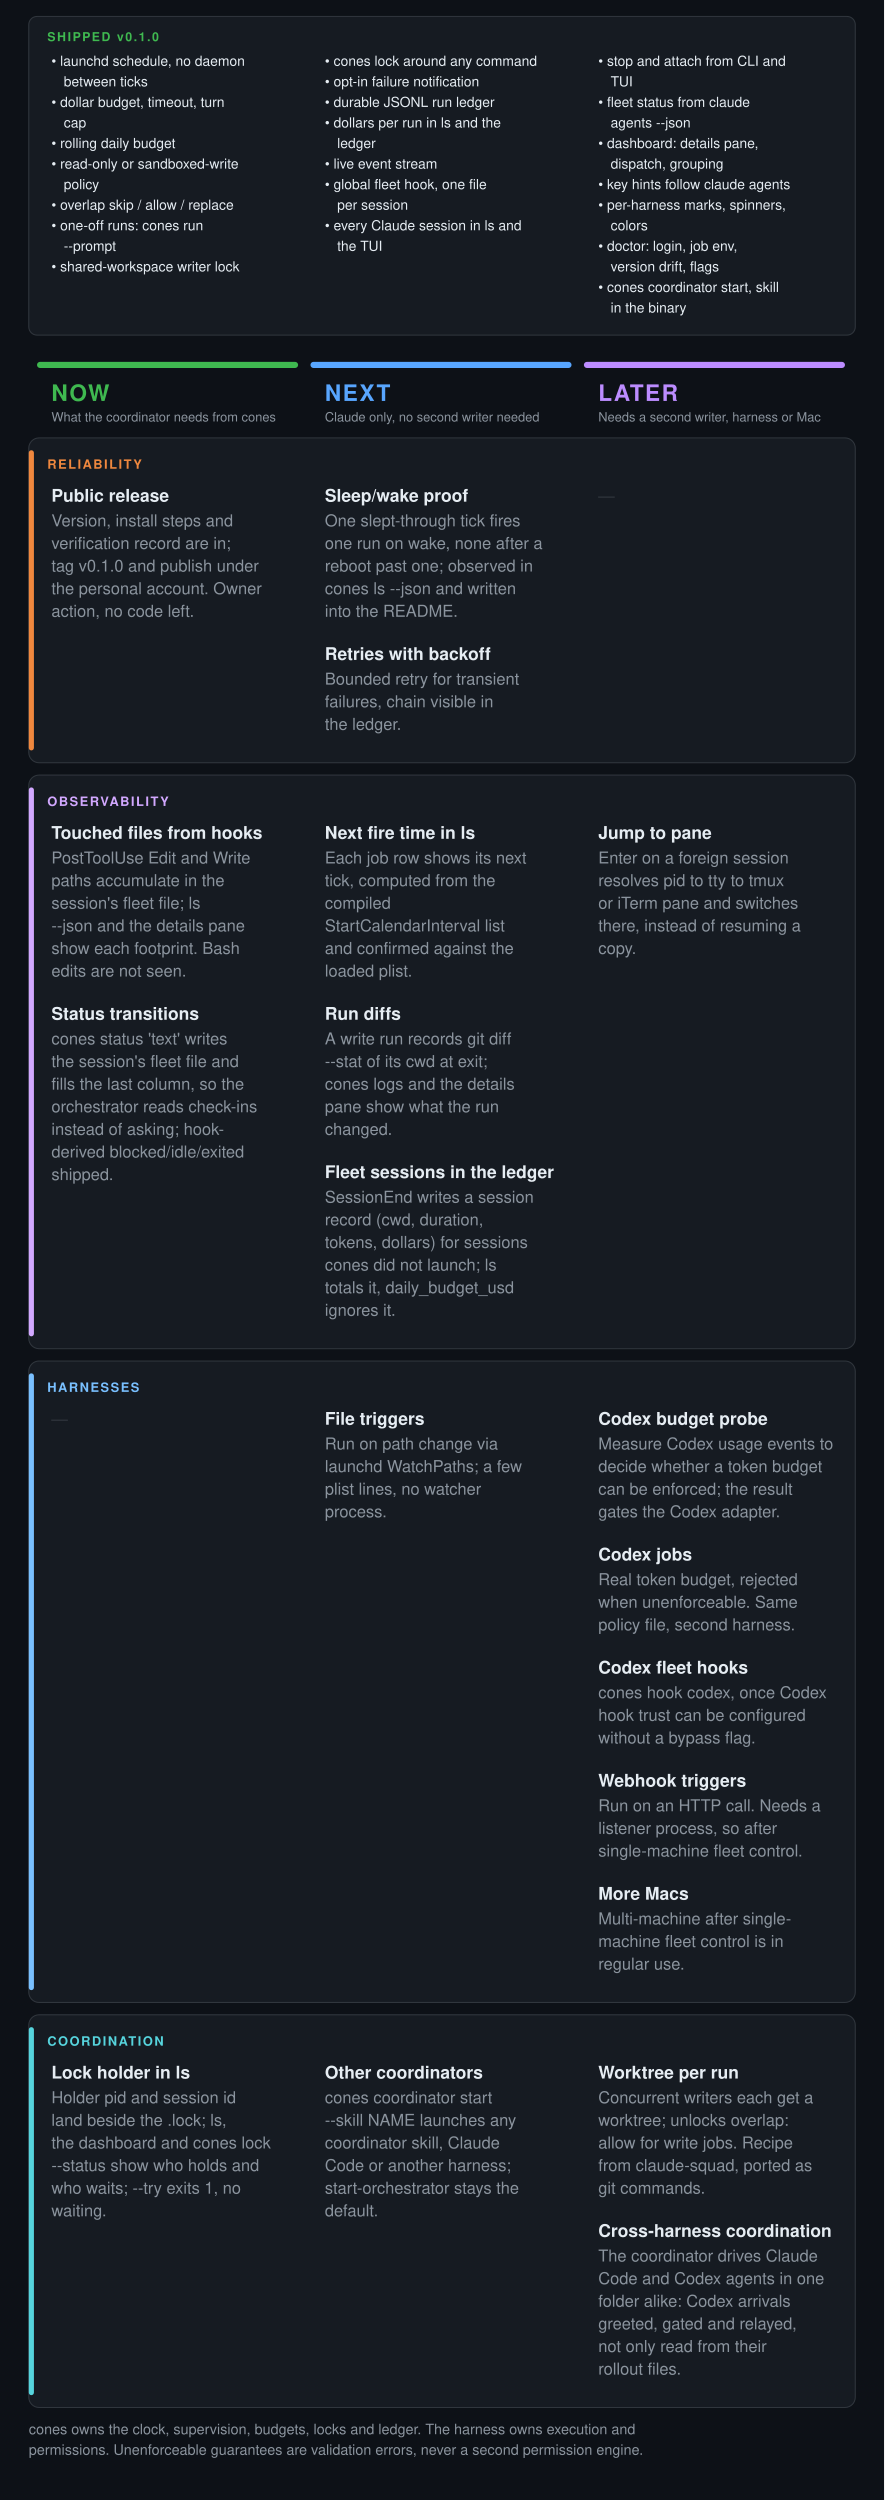
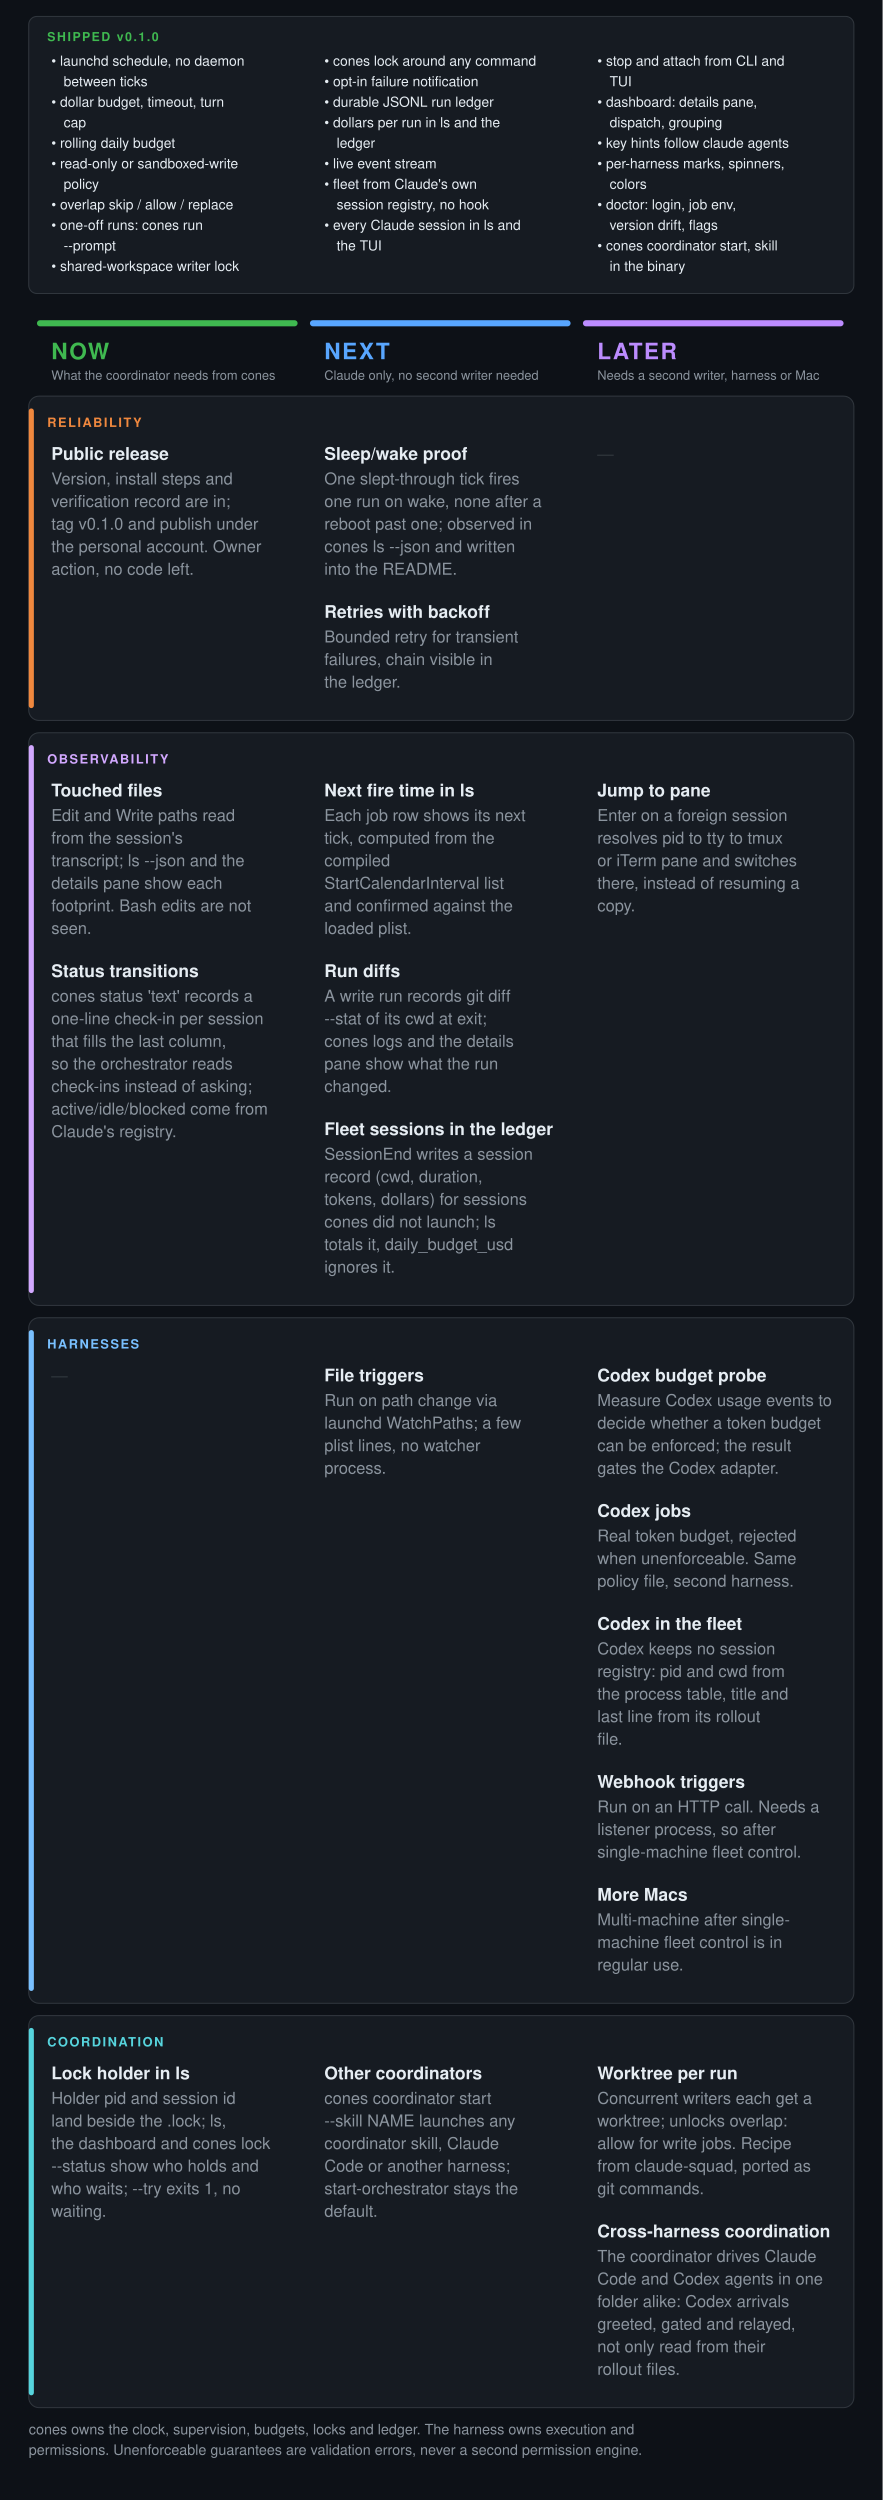
- <svg xmlns="http://www.w3.org/2000/svg" width="860" height="2432" viewBox="0 0 860 2432" font-family="-apple-system,BlinkMacSystemFont,Segoe UI,Helvetica,Arial,sans-serif">
-   <rect width="860" height="2432" fill="#0d1117" />
-   <rect x="28" y="16" width="804" height="310" rx="8" fill="#161b22" stroke="#30363d" />
+ <svg xmlns="http://www.w3.org/2000/svg" width="860" height="2436" viewBox="0 0 860 2436" font-family="-apple-system,BlinkMacSystemFont,Segoe UI,Helvetica,Arial,sans-serif">
+   <rect width="860" height="2436" fill="#0d1117" />
+   <rect x="28" y="16" width="804" height="270" rx="8" fill="#161b22" stroke="#30363d" />
  <text x="46" y="40" font-size="12" fill="#3fb950" font-weight="700" letter-spacing="1.5">SHIPPED  v0.1.0</text>
  <text x="50" y="64" font-size="13.5" fill="#e6edf3">• launchd schedule, no daemon</text>
  <text x="62" y="84" font-size="13.5" fill="#e6edf3">between ticks</text>
  <text x="50" y="104" font-size="13.5" fill="#e6edf3">• dollar budget, timeout, turn</text>
  <text x="62" y="124" font-size="13.5" fill="#e6edf3">cap</text>
  <text x="50" y="144" font-size="13.5" fill="#e6edf3">• rolling daily budget</text>
  <text x="50" y="164" font-size="13.5" fill="#e6edf3">• read-only or sandboxed-write</text>
  <text x="62" y="184" font-size="13.5" fill="#e6edf3">policy</text>
  <text x="50" y="204" font-size="13.5" fill="#e6edf3">• overlap skip / allow / replace</text>
  <text x="50" y="224" font-size="13.5" fill="#e6edf3">• one-off runs: cones run</text>
  <text x="62" y="244" font-size="13.5" fill="#e6edf3">--prompt</text>
  <text x="50" y="264" font-size="13.5" fill="#e6edf3">• shared-workspace writer lock</text>
  <text x="316" y="64" font-size="13.5" fill="#e6edf3">• cones lock around any command</text>
  <text x="316" y="84" font-size="13.5" fill="#e6edf3">• opt-in failure notification</text>
  <text x="316" y="104" font-size="13.5" fill="#e6edf3">• durable JSONL run ledger</text>
  <text x="316" y="124" font-size="13.5" fill="#e6edf3">• dollars per run in ls and the</text>
  <text x="328" y="144" font-size="13.5" fill="#e6edf3">ledger</text>
  <text x="316" y="164" font-size="13.5" fill="#e6edf3">• live event stream</text>
-   <text x="316" y="184" font-size="13.5" fill="#e6edf3">• global fleet hook, one file</text>
-   <text x="328" y="204" font-size="13.5" fill="#e6edf3">per session</text>
+   <text x="316" y="184" font-size="13.5" fill="#e6edf3">• fleet from Claude's own</text>
+   <text x="328" y="204" font-size="13.5" fill="#e6edf3">session registry, no hook</text>
  <text x="316" y="224" font-size="13.5" fill="#e6edf3">• every Claude session in ls and</text>
  <text x="328" y="244" font-size="13.5" fill="#e6edf3">the TUI</text>
  <text x="582" y="64" font-size="13.5" fill="#e6edf3">• stop and attach from CLI and</text>
  <text x="594" y="84" font-size="13.5" fill="#e6edf3">TUI</text>
-   <text x="582" y="104" font-size="13.5" fill="#e6edf3">• fleet status from claude</text>
-   <text x="594" y="124" font-size="13.5" fill="#e6edf3">agents --json</text>
-   <text x="582" y="144" font-size="13.5" fill="#e6edf3">• dashboard: details pane,</text>
-   <text x="594" y="164" font-size="13.5" fill="#e6edf3">dispatch, grouping</text>
-   <text x="582" y="184" font-size="13.5" fill="#e6edf3">• key hints follow claude agents</text>
-   <text x="582" y="204" font-size="13.5" fill="#e6edf3">• per-harness marks, spinners,</text>
-   <text x="594" y="224" font-size="13.5" fill="#e6edf3">colors</text>
-   <text x="582" y="244" font-size="13.5" fill="#e6edf3">• doctor: login, job env,</text>
-   <text x="594" y="264" font-size="13.5" fill="#e6edf3">version drift, flags</text>
-   <text x="582" y="284" font-size="13.5" fill="#e6edf3">• cones coordinator start, skill</text>
-   <text x="594" y="304" font-size="13.5" fill="#e6edf3">in the binary</text>
-   <rect x="36" y="352" width="254" height="6" rx="3" fill="#3fb950" />
-   <text x="50" y="390" font-size="22" fill="#3fb950" font-weight="800" letter-spacing="1.5">NOW</text>
-   <text x="50" y="410" font-size="12.5" fill="#8b949e">What the coordinator needs from cones</text>
-   <rect x="302" y="352" width="254" height="6" rx="3" fill="#58a6ff" />
-   <text x="316" y="390" font-size="22" fill="#58a6ff" font-weight="800" letter-spacing="1.5">NEXT</text>
-   <text x="316" y="410" font-size="12.5" fill="#8b949e">Claude only, no second writer needed</text>
-   <rect x="568" y="352" width="254" height="6" rx="3" fill="#bc8cff" />
-   <text x="582" y="390" font-size="22" fill="#bc8cff" font-weight="800" letter-spacing="1.5">LATER</text>
-   <text x="582" y="410" font-size="12.5" fill="#8b949e">Needs a second writer, harness or Mac</text>
-   <rect x="28" y="426" width="804" height="316" rx="10" fill="#161b22" stroke="#30363d" />
-   <rect x="28" y="438" width="5" height="292" rx="2.5" fill="#f0883e" />
-   <text x="46" y="456" font-size="12.5" fill="#f0883e" font-weight="700" letter-spacing="1.5">RELIABILITY</text>
-   <text x="50" y="488" font-size="17" fill="#e6edf3" font-weight="700">Public release</text>
-   <text x="50" y="512" font-size="16" fill="#8b949e">Version, install steps and</text>
-   <text x="50" y="534" font-size="16" fill="#8b949e">verification record are in;</text>
-   <text x="50" y="556" font-size="16" fill="#8b949e">tag v0.1.0 and publish under</text>
-   <text x="50" y="578" font-size="16" fill="#8b949e">the personal account. Owner</text>
-   <text x="50" y="600" font-size="16" fill="#8b949e">action, no code left.</text>
-   <text x="316" y="488" font-size="17" fill="#e6edf3" font-weight="700">Sleep/wake proof</text>
-   <text x="316" y="512" font-size="16" fill="#8b949e">One slept-through tick fires</text>
-   <text x="316" y="534" font-size="16" fill="#8b949e">one run on wake, none after a</text>
-   <text x="316" y="556" font-size="16" fill="#8b949e">reboot past one; observed in</text>
-   <text x="316" y="578" font-size="16" fill="#8b949e">cones ls --json and written</text>
-   <text x="316" y="600" font-size="16" fill="#8b949e">into the README.</text>
-   <text x="316" y="642" font-size="17" fill="#e6edf3" font-weight="700">Retries with backoff</text>
-   <text x="316" y="666" font-size="16" fill="#8b949e">Bounded retry for transient</text>
-   <text x="316" y="688" font-size="16" fill="#8b949e">failures, chain visible in</text>
-   <text x="316" y="710" font-size="16" fill="#8b949e">the ledger.</text>
-   <text x="582" y="488" font-size="16" fill="#30363d">—</text>
-   <rect x="28" y="754" width="804" height="558" rx="10" fill="#161b22" stroke="#30363d" />
-   <rect x="28" y="766" width="5" height="534" rx="2.5" fill="#d2a8ff" />
-   <text x="46" y="784" font-size="12.5" fill="#d2a8ff" font-weight="700" letter-spacing="1.5">OBSERVABILITY</text>
-   <text x="50" y="816" font-size="17" fill="#e6edf3" font-weight="700">Touched files from hooks</text>
-   <text x="50" y="840" font-size="16" fill="#8b949e">PostToolUse Edit and Write</text>
-   <text x="50" y="862" font-size="16" fill="#8b949e">paths accumulate in the</text>
-   <text x="50" y="884" font-size="16" fill="#8b949e">session's fleet file; ls</text>
-   <text x="50" y="906" font-size="16" fill="#8b949e">--json and the details pane</text>
-   <text x="50" y="928" font-size="16" fill="#8b949e">show each footprint. Bash</text>
-   <text x="50" y="950" font-size="16" fill="#8b949e">edits are not seen.</text>
-   <text x="50" y="992" font-size="17" fill="#e6edf3" font-weight="700">Status transitions</text>
-   <text x="50" y="1016" font-size="16" fill="#8b949e">cones status 'text' writes</text>
-   <text x="50" y="1038" font-size="16" fill="#8b949e">the session's fleet file and</text>
-   <text x="50" y="1060" font-size="16" fill="#8b949e">fills the last column, so the</text>
-   <text x="50" y="1082" font-size="16" fill="#8b949e">orchestrator reads check-ins</text>
-   <text x="50" y="1104" font-size="16" fill="#8b949e">instead of asking; hook-</text>
-   <text x="50" y="1126" font-size="16" fill="#8b949e">derived blocked/idle/exited</text>
-   <text x="50" y="1148" font-size="16" fill="#8b949e">shipped.</text>
-   <text x="316" y="816" font-size="17" fill="#e6edf3" font-weight="700">Next fire time in ls</text>
-   <text x="316" y="840" font-size="16" fill="#8b949e">Each job row shows its next</text>
-   <text x="316" y="862" font-size="16" fill="#8b949e">tick, computed from the</text>
-   <text x="316" y="884" font-size="16" fill="#8b949e">compiled</text>
-   <text x="316" y="906" font-size="16" fill="#8b949e">StartCalendarInterval list</text>
-   <text x="316" y="928" font-size="16" fill="#8b949e">and confirmed against the</text>
-   <text x="316" y="950" font-size="16" fill="#8b949e">loaded plist.</text>
-   <text x="316" y="992" font-size="17" fill="#e6edf3" font-weight="700">Run diffs</text>
-   <text x="316" y="1016" font-size="16" fill="#8b949e">A write run records git diff</text>
-   <text x="316" y="1038" font-size="16" fill="#8b949e">--stat of its cwd at exit;</text>
-   <text x="316" y="1060" font-size="16" fill="#8b949e">cones logs and the details</text>
-   <text x="316" y="1082" font-size="16" fill="#8b949e">pane show what the run</text>
-   <text x="316" y="1104" font-size="16" fill="#8b949e">changed.</text>
-   <text x="316" y="1146" font-size="17" fill="#e6edf3" font-weight="700">Fleet sessions in the ledger</text>
-   <text x="316" y="1170" font-size="16" fill="#8b949e">SessionEnd writes a session</text>
-   <text x="316" y="1192" font-size="16" fill="#8b949e">record (cwd, duration,</text>
-   <text x="316" y="1214" font-size="16" fill="#8b949e">tokens, dollars) for sessions</text>
-   <text x="316" y="1236" font-size="16" fill="#8b949e">cones did not launch; ls</text>
-   <text x="316" y="1258" font-size="16" fill="#8b949e">totals it, daily_budget_usd</text>
-   <text x="316" y="1280" font-size="16" fill="#8b949e">ignores it.</text>
-   <text x="582" y="816" font-size="17" fill="#e6edf3" font-weight="700">Jump to pane</text>
-   <text x="582" y="840" font-size="16" fill="#8b949e">Enter on a foreign session</text>
-   <text x="582" y="862" font-size="16" fill="#8b949e">resolves pid to tty to tmux</text>
-   <text x="582" y="884" font-size="16" fill="#8b949e">or iTerm pane and switches</text>
-   <text x="582" y="906" font-size="16" fill="#8b949e">there, instead of resuming a</text>
-   <text x="582" y="928" font-size="16" fill="#8b949e">copy.</text>
-   <rect x="28" y="1324" width="804" height="624" rx="10" fill="#161b22" stroke="#30363d" />
-   <rect x="28" y="1336" width="5" height="600" rx="2.5" fill="#79c0ff" />
-   <text x="46" y="1354" font-size="12.5" fill="#79c0ff" font-weight="700" letter-spacing="1.5">HARNESSES</text>
-   <text x="50" y="1386" font-size="16" fill="#30363d">—</text>
-   <text x="316" y="1386" font-size="17" fill="#e6edf3" font-weight="700">File triggers</text>
-   <text x="316" y="1410" font-size="16" fill="#8b949e">Run on path change via</text>
-   <text x="316" y="1432" font-size="16" fill="#8b949e">launchd WatchPaths; a few</text>
-   <text x="316" y="1454" font-size="16" fill="#8b949e">plist lines, no watcher</text>
-   <text x="316" y="1476" font-size="16" fill="#8b949e">process.</text>
-   <text x="582" y="1386" font-size="17" fill="#e6edf3" font-weight="700">Codex budget probe</text>
-   <text x="582" y="1410" font-size="16" fill="#8b949e">Measure Codex usage events to</text>
-   <text x="582" y="1432" font-size="16" fill="#8b949e">decide whether a token budget</text>
-   <text x="582" y="1454" font-size="16" fill="#8b949e">can be enforced; the result</text>
-   <text x="582" y="1476" font-size="16" fill="#8b949e">gates the Codex adapter.</text>
-   <text x="582" y="1518" font-size="17" fill="#e6edf3" font-weight="700">Codex jobs</text>
-   <text x="582" y="1542" font-size="16" fill="#8b949e">Real token budget, rejected</text>
-   <text x="582" y="1564" font-size="16" fill="#8b949e">when unenforceable. Same</text>
-   <text x="582" y="1586" font-size="16" fill="#8b949e">policy file, second harness.</text>
-   <text x="582" y="1628" font-size="17" fill="#e6edf3" font-weight="700">Codex fleet hooks</text>
-   <text x="582" y="1652" font-size="16" fill="#8b949e">cones hook codex, once Codex</text>
-   <text x="582" y="1674" font-size="16" fill="#8b949e">hook trust can be configured</text>
-   <text x="582" y="1696" font-size="16" fill="#8b949e">without a bypass flag.</text>
-   <text x="582" y="1738" font-size="17" fill="#e6edf3" font-weight="700">Webhook triggers</text>
-   <text x="582" y="1762" font-size="16" fill="#8b949e">Run on an HTTP call. Needs a</text>
-   <text x="582" y="1784" font-size="16" fill="#8b949e">listener process, so after</text>
-   <text x="582" y="1806" font-size="16" fill="#8b949e">single-machine fleet control.</text>
-   <text x="582" y="1848" font-size="17" fill="#e6edf3" font-weight="700">More Macs</text>
-   <text x="582" y="1872" font-size="16" fill="#8b949e">Multi-machine after single-</text>
-   <text x="582" y="1894" font-size="16" fill="#8b949e">machine fleet control is in</text>
-   <text x="582" y="1916" font-size="16" fill="#8b949e">regular use.</text>
-   <rect x="28" y="1960" width="804" height="382" rx="10" fill="#161b22" stroke="#30363d" />
-   <rect x="28" y="1972" width="5" height="358" rx="2.5" fill="#56d4dd" />
-   <text x="46" y="1990" font-size="12.5" fill="#56d4dd" font-weight="700" letter-spacing="1.5">COORDINATION</text>
-   <text x="50" y="2022" font-size="17" fill="#e6edf3" font-weight="700">Lock holder in ls</text>
-   <text x="50" y="2046" font-size="16" fill="#8b949e">Holder pid and session id</text>
-   <text x="50" y="2068" font-size="16" fill="#8b949e">land beside the .lock; ls,</text>
-   <text x="50" y="2090" font-size="16" fill="#8b949e">the dashboard and cones lock</text>
-   <text x="50" y="2112" font-size="16" fill="#8b949e">--status show who holds and</text>
-   <text x="50" y="2134" font-size="16" fill="#8b949e">who waits; --try exits 1, no</text>
-   <text x="50" y="2156" font-size="16" fill="#8b949e">waiting.</text>
-   <text x="316" y="2022" font-size="17" fill="#e6edf3" font-weight="700">Other coordinators</text>
-   <text x="316" y="2046" font-size="16" fill="#8b949e">cones coordinator start</text>
-   <text x="316" y="2068" font-size="16" fill="#8b949e">--skill NAME launches any</text>
-   <text x="316" y="2090" font-size="16" fill="#8b949e">coordinator skill, Claude</text>
-   <text x="316" y="2112" font-size="16" fill="#8b949e">Code or another harness;</text>
-   <text x="316" y="2134" font-size="16" fill="#8b949e">start-orchestrator stays the</text>
-   <text x="316" y="2156" font-size="16" fill="#8b949e">default.</text>
-   <text x="582" y="2022" font-size="17" fill="#e6edf3" font-weight="700">Worktree per run</text>
-   <text x="582" y="2046" font-size="16" fill="#8b949e">Concurrent writers each get a</text>
-   <text x="582" y="2068" font-size="16" fill="#8b949e">worktree; unlocks overlap:</text>
-   <text x="582" y="2090" font-size="16" fill="#8b949e">allow for write jobs. Recipe</text>
-   <text x="582" y="2112" font-size="16" fill="#8b949e">from claude-squad, ported as</text>
-   <text x="582" y="2134" font-size="16" fill="#8b949e">git commands.</text>
-   <text x="582" y="2176" font-size="17" fill="#e6edf3" font-weight="700">Cross-harness coordination</text>
-   <text x="582" y="2200" font-size="16" fill="#8b949e">The coordinator drives Claude</text>
-   <text x="582" y="2222" font-size="16" fill="#8b949e">Code and Codex agents in one</text>
-   <text x="582" y="2244" font-size="16" fill="#8b949e">folder alike: Codex arrivals</text>
-   <text x="582" y="2266" font-size="16" fill="#8b949e">greeted, gated and relayed,</text>
-   <text x="582" y="2288" font-size="16" fill="#8b949e">not only read from their</text>
-   <text x="582" y="2310" font-size="16" fill="#8b949e">rollout files.</text>
-   <text x="28" y="2368" font-size="14" fill="#8b949e">cones owns the clock, supervision, budgets, locks and ledger. The harness owns execution and</text>
-   <text x="28" y="2388" font-size="14" fill="#8b949e">permissions. Unenforceable guarantees are validation errors, never a second permission engine.</text>
+   <text x="582" y="104" font-size="13.5" fill="#e6edf3">• dashboard: details pane,</text>
+   <text x="594" y="124" font-size="13.5" fill="#e6edf3">dispatch, grouping</text>
+   <text x="582" y="144" font-size="13.5" fill="#e6edf3">• key hints follow claude agents</text>
+   <text x="582" y="164" font-size="13.5" fill="#e6edf3">• per-harness marks, spinners,</text>
+   <text x="594" y="184" font-size="13.5" fill="#e6edf3">colors</text>
+   <text x="582" y="204" font-size="13.5" fill="#e6edf3">• doctor: login, job env,</text>
+   <text x="594" y="224" font-size="13.5" fill="#e6edf3">version drift, flags</text>
+   <text x="582" y="244" font-size="13.5" fill="#e6edf3">• cones coordinator start, skill</text>
+   <text x="594" y="264" font-size="13.5" fill="#e6edf3">in the binary</text>
+   <rect x="36" y="312" width="254" height="6" rx="3" fill="#3fb950" />
+   <text x="50" y="350" font-size="22" fill="#3fb950" font-weight="800" letter-spacing="1.5">NOW</text>
+   <text x="50" y="370" font-size="12.5" fill="#8b949e">What the coordinator needs from cones</text>
+   <rect x="302" y="312" width="254" height="6" rx="3" fill="#58a6ff" />
+   <text x="316" y="350" font-size="22" fill="#58a6ff" font-weight="800" letter-spacing="1.5">NEXT</text>
+   <text x="316" y="370" font-size="12.5" fill="#8b949e">Claude only, no second writer needed</text>
+   <rect x="568" y="312" width="254" height="6" rx="3" fill="#bc8cff" />
+   <text x="582" y="350" font-size="22" fill="#bc8cff" font-weight="800" letter-spacing="1.5">LATER</text>
+   <text x="582" y="370" font-size="12.5" fill="#8b949e">Needs a second writer, harness or Mac</text>
+   <rect x="28" y="386" width="804" height="316" rx="10" fill="#161b22" stroke="#30363d" />
+   <rect x="28" y="398" width="5" height="292" rx="2.5" fill="#f0883e" />
+   <text x="46" y="416" font-size="12.5" fill="#f0883e" font-weight="700" letter-spacing="1.5">RELIABILITY</text>
+   <text x="50" y="448" font-size="17" fill="#e6edf3" font-weight="700">Public release</text>
+   <text x="50" y="472" font-size="16" fill="#8b949e">Version, install steps and</text>
+   <text x="50" y="494" font-size="16" fill="#8b949e">verification record are in;</text>
+   <text x="50" y="516" font-size="16" fill="#8b949e">tag v0.1.0 and publish under</text>
+   <text x="50" y="538" font-size="16" fill="#8b949e">the personal account. Owner</text>
+   <text x="50" y="560" font-size="16" fill="#8b949e">action, no code left.</text>
+   <text x="316" y="448" font-size="17" fill="#e6edf3" font-weight="700">Sleep/wake proof</text>
+   <text x="316" y="472" font-size="16" fill="#8b949e">One slept-through tick fires</text>
+   <text x="316" y="494" font-size="16" fill="#8b949e">one run on wake, none after a</text>
+   <text x="316" y="516" font-size="16" fill="#8b949e">reboot past one; observed in</text>
+   <text x="316" y="538" font-size="16" fill="#8b949e">cones ls --json and written</text>
+   <text x="316" y="560" font-size="16" fill="#8b949e">into the README.</text>
+   <text x="316" y="602" font-size="17" fill="#e6edf3" font-weight="700">Retries with backoff</text>
+   <text x="316" y="626" font-size="16" fill="#8b949e">Bounded retry for transient</text>
+   <text x="316" y="648" font-size="16" fill="#8b949e">failures, chain visible in</text>
+   <text x="316" y="670" font-size="16" fill="#8b949e">the ledger.</text>
+   <text x="582" y="448" font-size="16" fill="#30363d">—</text>
+   <rect x="28" y="714" width="804" height="558" rx="10" fill="#161b22" stroke="#30363d" />
+   <rect x="28" y="726" width="5" height="534" rx="2.5" fill="#d2a8ff" />
+   <text x="46" y="744" font-size="12.5" fill="#d2a8ff" font-weight="700" letter-spacing="1.5">OBSERVABILITY</text>
+   <text x="50" y="776" font-size="17" fill="#e6edf3" font-weight="700">Touched files</text>
+   <text x="50" y="800" font-size="16" fill="#8b949e">Edit and Write paths read</text>
+   <text x="50" y="822" font-size="16" fill="#8b949e">from the session's</text>
+   <text x="50" y="844" font-size="16" fill="#8b949e">transcript; ls --json and the</text>
+   <text x="50" y="866" font-size="16" fill="#8b949e">details pane show each</text>
+   <text x="50" y="888" font-size="16" fill="#8b949e">footprint. Bash edits are not</text>
+   <text x="50" y="910" font-size="16" fill="#8b949e">seen.</text>
+   <text x="50" y="952" font-size="17" fill="#e6edf3" font-weight="700">Status transitions</text>
+   <text x="50" y="976" font-size="16" fill="#8b949e">cones status 'text' records a</text>
+   <text x="50" y="998" font-size="16" fill="#8b949e">one-line check-in per session</text>
+   <text x="50" y="1020" font-size="16" fill="#8b949e">that fills the last column,</text>
+   <text x="50" y="1042" font-size="16" fill="#8b949e">so the orchestrator reads</text>
+   <text x="50" y="1064" font-size="16" fill="#8b949e">check-ins instead of asking;</text>
+   <text x="50" y="1086" font-size="16" fill="#8b949e">active/idle/blocked come from</text>
+   <text x="50" y="1108" font-size="16" fill="#8b949e">Claude's registry.</text>
+   <text x="316" y="776" font-size="17" fill="#e6edf3" font-weight="700">Next fire time in ls</text>
+   <text x="316" y="800" font-size="16" fill="#8b949e">Each job row shows its next</text>
+   <text x="316" y="822" font-size="16" fill="#8b949e">tick, computed from the</text>
+   <text x="316" y="844" font-size="16" fill="#8b949e">compiled</text>
+   <text x="316" y="866" font-size="16" fill="#8b949e">StartCalendarInterval list</text>
+   <text x="316" y="888" font-size="16" fill="#8b949e">and confirmed against the</text>
+   <text x="316" y="910" font-size="16" fill="#8b949e">loaded plist.</text>
+   <text x="316" y="952" font-size="17" fill="#e6edf3" font-weight="700">Run diffs</text>
+   <text x="316" y="976" font-size="16" fill="#8b949e">A write run records git diff</text>
+   <text x="316" y="998" font-size="16" fill="#8b949e">--stat of its cwd at exit;</text>
+   <text x="316" y="1020" font-size="16" fill="#8b949e">cones logs and the details</text>
+   <text x="316" y="1042" font-size="16" fill="#8b949e">pane show what the run</text>
+   <text x="316" y="1064" font-size="16" fill="#8b949e">changed.</text>
+   <text x="316" y="1106" font-size="17" fill="#e6edf3" font-weight="700">Fleet sessions in the ledger</text>
+   <text x="316" y="1130" font-size="16" fill="#8b949e">SessionEnd writes a session</text>
+   <text x="316" y="1152" font-size="16" fill="#8b949e">record (cwd, duration,</text>
+   <text x="316" y="1174" font-size="16" fill="#8b949e">tokens, dollars) for sessions</text>
+   <text x="316" y="1196" font-size="16" fill="#8b949e">cones did not launch; ls</text>
+   <text x="316" y="1218" font-size="16" fill="#8b949e">totals it, daily_budget_usd</text>
+   <text x="316" y="1240" font-size="16" fill="#8b949e">ignores it.</text>
+   <text x="582" y="776" font-size="17" fill="#e6edf3" font-weight="700">Jump to pane</text>
+   <text x="582" y="800" font-size="16" fill="#8b949e">Enter on a foreign session</text>
+   <text x="582" y="822" font-size="16" fill="#8b949e">resolves pid to tty to tmux</text>
+   <text x="582" y="844" font-size="16" fill="#8b949e">or iTerm pane and switches</text>
+   <text x="582" y="866" font-size="16" fill="#8b949e">there, instead of resuming a</text>
+   <text x="582" y="888" font-size="16" fill="#8b949e">copy.</text>
+   <rect x="28" y="1284" width="804" height="668" rx="10" fill="#161b22" stroke="#30363d" />
+   <rect x="28" y="1296" width="5" height="644" rx="2.5" fill="#79c0ff" />
+   <text x="46" y="1314" font-size="12.5" fill="#79c0ff" font-weight="700" letter-spacing="1.5">HARNESSES</text>
+   <text x="50" y="1346" font-size="16" fill="#30363d">—</text>
+   <text x="316" y="1346" font-size="17" fill="#e6edf3" font-weight="700">File triggers</text>
+   <text x="316" y="1370" font-size="16" fill="#8b949e">Run on path change via</text>
+   <text x="316" y="1392" font-size="16" fill="#8b949e">launchd WatchPaths; a few</text>
+   <text x="316" y="1414" font-size="16" fill="#8b949e">plist lines, no watcher</text>
+   <text x="316" y="1436" font-size="16" fill="#8b949e">process.</text>
+   <text x="582" y="1346" font-size="17" fill="#e6edf3" font-weight="700">Codex budget probe</text>
+   <text x="582" y="1370" font-size="16" fill="#8b949e">Measure Codex usage events to</text>
+   <text x="582" y="1392" font-size="16" fill="#8b949e">decide whether a token budget</text>
+   <text x="582" y="1414" font-size="16" fill="#8b949e">can be enforced; the result</text>
+   <text x="582" y="1436" font-size="16" fill="#8b949e">gates the Codex adapter.</text>
+   <text x="582" y="1478" font-size="17" fill="#e6edf3" font-weight="700">Codex jobs</text>
+   <text x="582" y="1502" font-size="16" fill="#8b949e">Real token budget, rejected</text>
+   <text x="582" y="1524" font-size="16" fill="#8b949e">when unenforceable. Same</text>
+   <text x="582" y="1546" font-size="16" fill="#8b949e">policy file, second harness.</text>
+   <text x="582" y="1588" font-size="17" fill="#e6edf3" font-weight="700">Codex in the fleet</text>
+   <text x="582" y="1612" font-size="16" fill="#8b949e">Codex keeps no session</text>
+   <text x="582" y="1634" font-size="16" fill="#8b949e">registry: pid and cwd from</text>
+   <text x="582" y="1656" font-size="16" fill="#8b949e">the process table, title and</text>
+   <text x="582" y="1678" font-size="16" fill="#8b949e">last line from its rollout</text>
+   <text x="582" y="1700" font-size="16" fill="#8b949e">file.</text>
+   <text x="582" y="1742" font-size="17" fill="#e6edf3" font-weight="700">Webhook triggers</text>
+   <text x="582" y="1766" font-size="16" fill="#8b949e">Run on an HTTP call. Needs a</text>
+   <text x="582" y="1788" font-size="16" fill="#8b949e">listener process, so after</text>
+   <text x="582" y="1810" font-size="16" fill="#8b949e">single-machine fleet control.</text>
+   <text x="582" y="1852" font-size="17" fill="#e6edf3" font-weight="700">More Macs</text>
+   <text x="582" y="1876" font-size="16" fill="#8b949e">Multi-machine after single-</text>
+   <text x="582" y="1898" font-size="16" fill="#8b949e">machine fleet control is in</text>
+   <text x="582" y="1920" font-size="16" fill="#8b949e">regular use.</text>
+   <rect x="28" y="1964" width="804" height="382" rx="10" fill="#161b22" stroke="#30363d" />
+   <rect x="28" y="1976" width="5" height="358" rx="2.5" fill="#56d4dd" />
+   <text x="46" y="1994" font-size="12.5" fill="#56d4dd" font-weight="700" letter-spacing="1.5">COORDINATION</text>
+   <text x="50" y="2026" font-size="17" fill="#e6edf3" font-weight="700">Lock holder in ls</text>
+   <text x="50" y="2050" font-size="16" fill="#8b949e">Holder pid and session id</text>
+   <text x="50" y="2072" font-size="16" fill="#8b949e">land beside the .lock; ls,</text>
+   <text x="50" y="2094" font-size="16" fill="#8b949e">the dashboard and cones lock</text>
+   <text x="50" y="2116" font-size="16" fill="#8b949e">--status show who holds and</text>
+   <text x="50" y="2138" font-size="16" fill="#8b949e">who waits; --try exits 1, no</text>
+   <text x="50" y="2160" font-size="16" fill="#8b949e">waiting.</text>
+   <text x="316" y="2026" font-size="17" fill="#e6edf3" font-weight="700">Other coordinators</text>
+   <text x="316" y="2050" font-size="16" fill="#8b949e">cones coordinator start</text>
+   <text x="316" y="2072" font-size="16" fill="#8b949e">--skill NAME launches any</text>
+   <text x="316" y="2094" font-size="16" fill="#8b949e">coordinator skill, Claude</text>
+   <text x="316" y="2116" font-size="16" fill="#8b949e">Code or another harness;</text>
+   <text x="316" y="2138" font-size="16" fill="#8b949e">start-orchestrator stays the</text>
+   <text x="316" y="2160" font-size="16" fill="#8b949e">default.</text>
+   <text x="582" y="2026" font-size="17" fill="#e6edf3" font-weight="700">Worktree per run</text>
+   <text x="582" y="2050" font-size="16" fill="#8b949e">Concurrent writers each get a</text>
+   <text x="582" y="2072" font-size="16" fill="#8b949e">worktree; unlocks overlap:</text>
+   <text x="582" y="2094" font-size="16" fill="#8b949e">allow for write jobs. Recipe</text>
+   <text x="582" y="2116" font-size="16" fill="#8b949e">from claude-squad, ported as</text>
+   <text x="582" y="2138" font-size="16" fill="#8b949e">git commands.</text>
+   <text x="582" y="2180" font-size="17" fill="#e6edf3" font-weight="700">Cross-harness coordination</text>
+   <text x="582" y="2204" font-size="16" fill="#8b949e">The coordinator drives Claude</text>
+   <text x="582" y="2226" font-size="16" fill="#8b949e">Code and Codex agents in one</text>
+   <text x="582" y="2248" font-size="16" fill="#8b949e">folder alike: Codex arrivals</text>
+   <text x="582" y="2270" font-size="16" fill="#8b949e">greeted, gated and relayed,</text>
+   <text x="582" y="2292" font-size="16" fill="#8b949e">not only read from their</text>
+   <text x="582" y="2314" font-size="16" fill="#8b949e">rollout files.</text>
+   <text x="28" y="2372" font-size="14" fill="#8b949e">cones owns the clock, supervision, budgets, locks and ledger. The harness owns execution and</text>
+   <text x="28" y="2392" font-size="14" fill="#8b949e">permissions. Unenforceable guarantees are validation errors, never a second permission engine.</text>
</svg>
